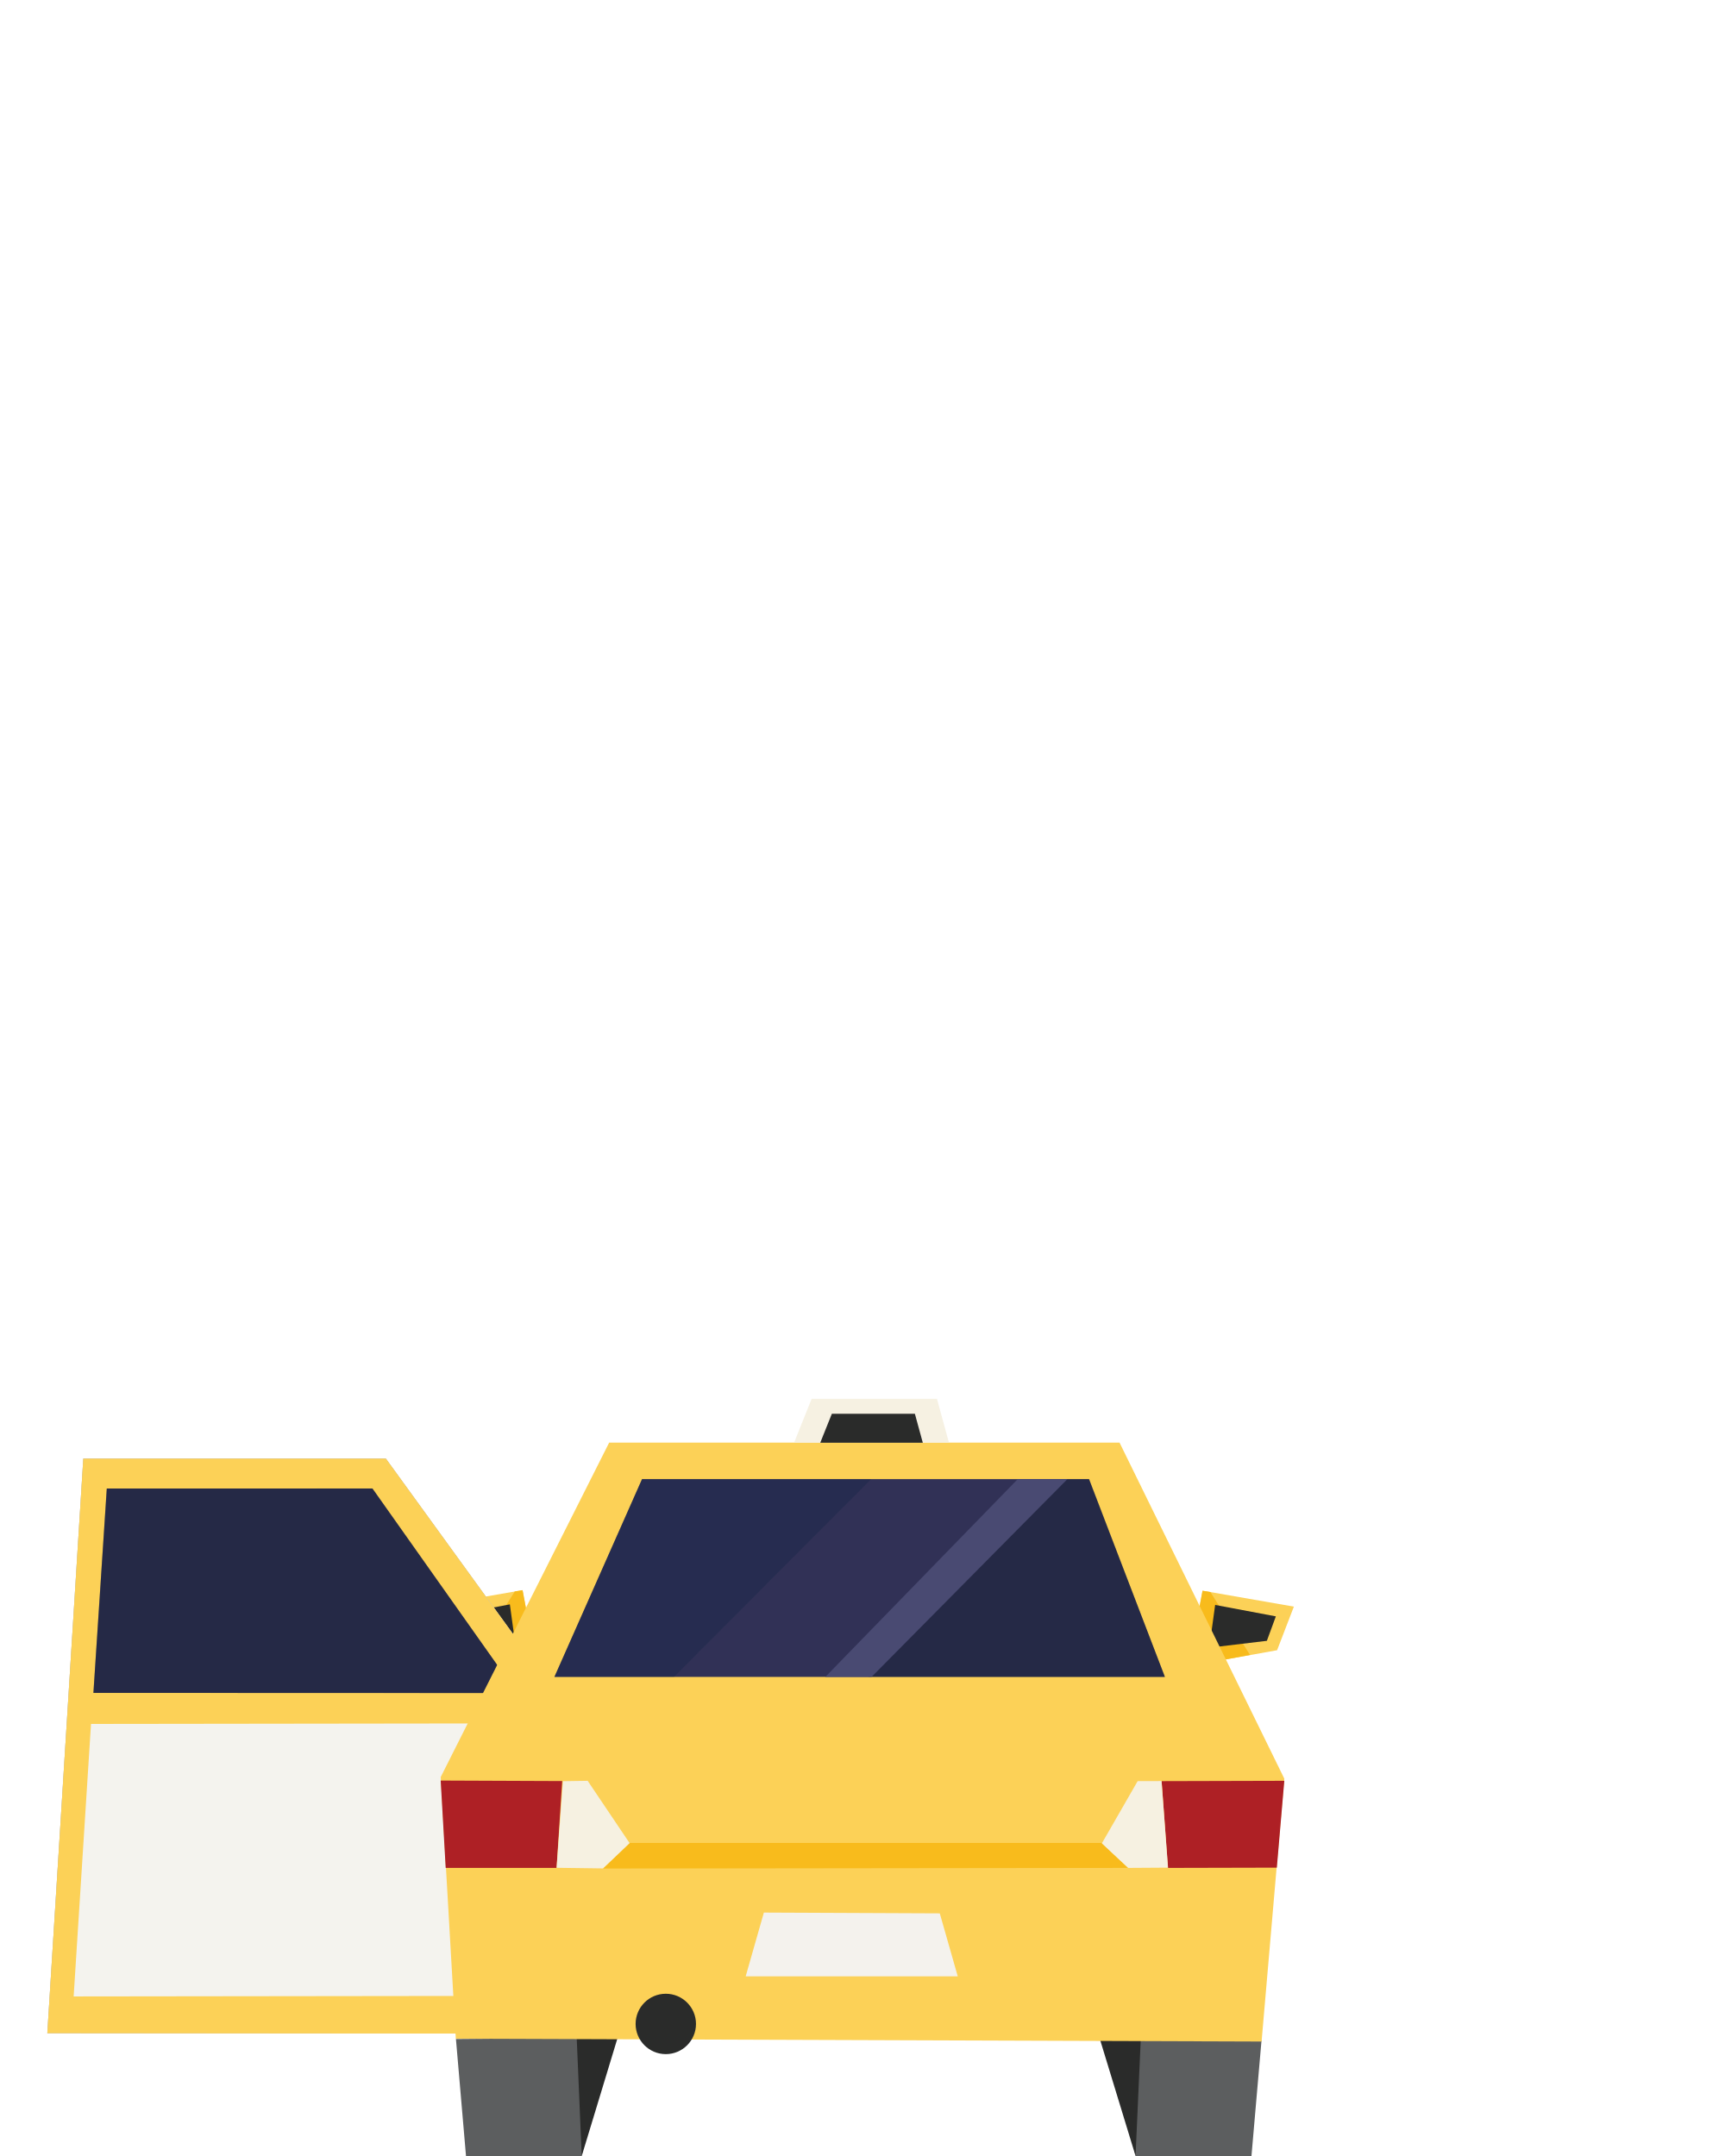
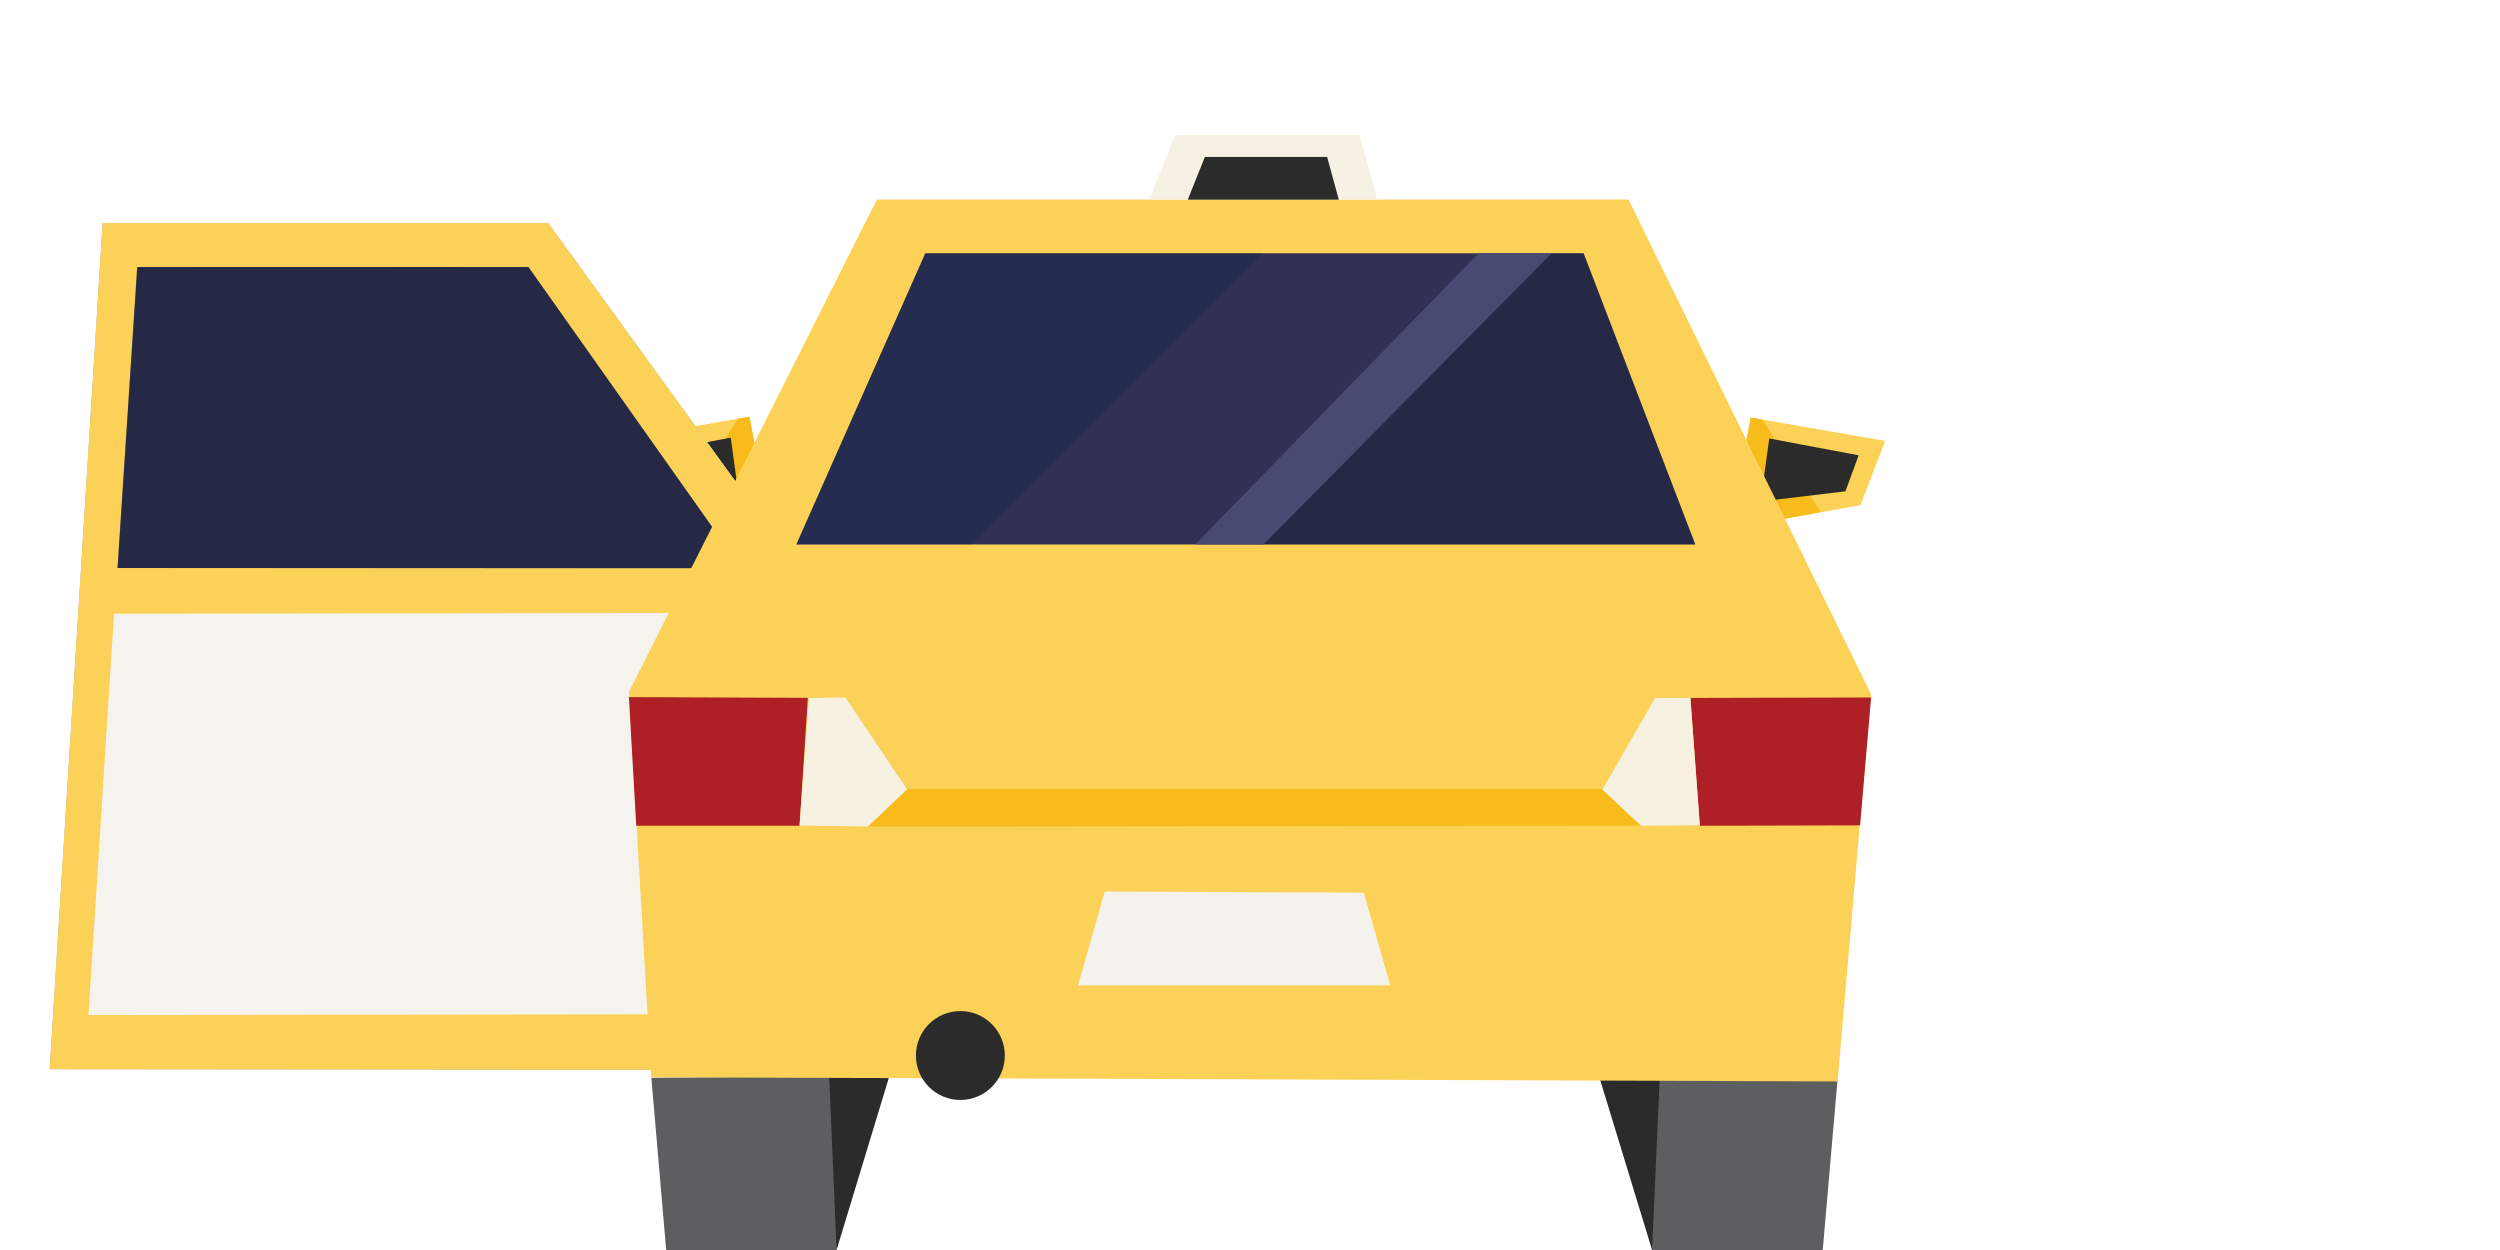
- <svg xmlns="http://www.w3.org/2000/svg" width="100%" height="100%" viewBox="0 0 288 360" version="1.1" xml:space="preserve" style="fill-rule:evenodd;clip-rule:evenodd;stroke-linejoin:round;stroke-miterlimit:1.414;">
-   <g id="taxi-outbound-door-left">
-     <g transform="matrix(1,0,0,1,72.1086,166.584)">
+ <svg xmlns="http://www.w3.org/2000/svg" width="100%" height="100%" viewBox="0 0 360 180" version="1.1" xml:space="preserve" style="fill-rule:evenodd;clip-rule:evenodd;stroke-linejoin:round;stroke-miterlimit:2;">
+   <g id="taxi-outbound-door-left" transform="matrix(1.27,0,0,1.27,-2.88,-277.2)">
+     <g id="mirror-outbound-right" transform="matrix(1,0,0,1,72.1086,166.584)">
      <g transform="matrix(1,0,0,1,-0.128632,-10.3296)">
        <path d="M127.589,121.742L141.24,119.292L144.04,112.013L128.779,109.351L127.52,116.072L125.199,118.411L127.589,121.742Z" style="fill:rgb(252,209,87);fill-rule:nonzero;" />
      </g>
      <g transform="matrix(1,0,0,1,-0.128632,-10.3296)">
        <path d="M127.604,121.746L125.277,118.252L127.536,116.067L128.805,109.37L130.102,109.578L136.723,120.08L127.604,121.746Z" style="fill:rgb(248,187,28);fill-rule:nonzero;" />
      </g>
      <g transform="matrix(1,0,0,1,-0.128632,-10.3296)">
        <path d="M130.896,111.731L129.916,118.872L139.532,117.723L141.032,113.64L130.896,111.731Z" style="fill:rgb(42,43,42);fill-rule:nonzero;" />
      </g>
    </g>
-     <g transform="matrix(1,0,0,1,72.1086,166.584)">
+     <g id="mirror-outbound-left" transform="matrix(1,0,0,1,72.1086,166.584)">
      <g transform="matrix(1,0,0,1,-0.128632,-10.3296)">
        <path d="M0,111.919L2.8,119.198L16.451,121.648L18.841,118.317L16.52,115.978L15.26,109.258L0,111.919Z" style="fill:rgb(252,209,87);fill-rule:nonzero;" />
      </g>
      <g transform="matrix(1,0,0,1,-0.128632,-10.3296)">
        <path d="M16.467,121.646L18.794,118.152L16.535,115.967L15.266,109.27L13.969,109.478L7.328,120.009L16.467,121.646Z" style="fill:rgb(248,187,28);fill-rule:nonzero;" />
      </g>
      <g transform="matrix(1,0,0,1,-0.128632,-10.3296)">
        <path d="M13.145,111.638L14.125,118.779L4.509,117.63L3.009,113.547L13.145,111.638Z" style="fill:rgb(42,43,42);fill-rule:nonzero;" />
      </g>
    </g>
-     <g transform="matrix(1,0,0,1,7.90315,234.247)">
-       <path d="M6.006,9.311L0,105.247L69.923,105.311L77.901,38.81L56.521,9.311L6.006,9.311Z" style="fill:rgb(193,190,187);fill-rule:nonzero;" />
-       <path d="M6.006,9.311L0,105.247L69.923,105.311L77.901,38.81L56.521,9.311L6.006,9.311Z" style="fill:rgb(193,190,187);fill-rule:nonzero;" />
-       <path d="M6.006,9.311L0,105.247L69.923,105.311L77.901,38.81L56.521,9.311L6.006,9.311Z" style="fill:rgb(252,209,87);fill-rule:nonzero;" />
+     <g id="door-outbound-left" transform="matrix(1,0,0,1,7.90315,234.247)">
+       <path d="M6.006,9.311L-0,105.247L69.923,105.311L77.901,38.81L56.521,9.311L6.006,9.311Z" style="fill:rgb(193,190,187);fill-rule:nonzero;" />
+       <path d="M6.006,9.311L-0,105.247L69.923,105.311L77.901,38.81L56.521,9.311L6.006,9.311Z" style="fill:rgb(193,190,187);fill-rule:nonzero;" />
+       <path d="M6.006,9.311L-0,105.247L69.923,105.311L77.901,38.81L56.521,9.311L6.006,9.311Z" style="fill:rgb(252,209,87);fill-rule:nonzero;" />
      <path d="M73.552,48.443L75.577,44.422L54.278,14.298L9.929,14.298L7.696,48.422L73.552,48.443Z" style="fill:rgb(49,49,86);fill-rule:nonzero;" />
-       <g>
-         <g opacity="0.3">
-           <clipPath id="_clip1">
-             <rect x="7.68" y="14.283" width="67.899" height="34.172" />
-           </clipPath>
-           <g clip-path="url(#_clip1)">
-             <path d="M54.282,14.283L75.579,44.424L73.528,48.455L7.68,48.433L9.909,14.327L54.282,14.283Z" style="fill:rgb(10,23,35);fill-rule:nonzero;" />
-           </g>
+       <g opacity="0.3">
+         <clipPath id="_clip1">
+           <rect x="7.68" y="14.283" width="67.899" height="34.172" />
+         </clipPath>
+         <g clip-path="url(#_clip1)">
+           <path d="M54.282,14.283L75.579,44.424L73.528,48.455L7.68,48.433L9.909,14.327L54.282,14.283Z" style="fill:rgb(10,23,35);fill-rule:nonzero;" />
        </g>
      </g>
      <path d="M7.292,53.609L4.393,99.11L71.725,99.027L71.725,53.527L7.292,53.609Z" style="fill:rgb(244,243,238);fill-rule:nonzero;" />
    </g>
-     <g transform="matrix(1,0,0,1,7.6568,233.577)">
+     <g id="taxi-outbound" transform="matrix(1,0,0,1,7.6568,233.577)">
      <path d="M68.465,106.891L70.145,126.423L89.466,126.423L93.457,106.681L68.465,106.891Z" style="fill:rgb(92,94,95);fill-rule:nonzero;" />
      <path d="M88.627,106.682L89.467,126.423L95.459,106.682L88.627,106.682Z" style="fill:rgb(42,43,42);fill-rule:nonzero;" />
      <path d="M181.933,126.423L201.283,126.423L202.963,107.102L177.97,106.891L181.933,126.423Z" style="fill:rgb(92,94,95);fill-rule:nonzero;" />
      <path d="M175.97,106.891L181.933,126.423L182.803,106.891L175.97,106.891Z" style="fill:rgb(42,43,42);fill-rule:nonzero;" />
      <path d="M94.043,7.311L65.926,63.142L68.444,106.836L70.334,106.843L202.972,107.311L206.767,63.413L179.262,7.311L94.043,7.311Z" style="fill:rgb(252,209,87);fill-rule:nonzero;" />
      <path d="M65.92,63.733L66.754,78.317L85.267,78.319L86.207,63.817L65.92,63.733Z" style="fill:rgb(174,32,37);fill-rule:nonzero;" />
      <path d="M90.457,63.775L97.498,74.235L93.043,78.404L85.272,78.299L86.327,63.836L90.457,63.775Z" style="fill:rgb(246,241,225);fill-rule:nonzero;" />
      <path d="M186.285,63.828L187.336,78.319L205.518,78.275L206.766,63.774L186.285,63.828Z" style="fill:rgb(174,32,37);fill-rule:nonzero;" />
      <path d="M182.281,63.827L176.272,74.274L180.689,78.318L187.355,78.274L186.272,63.815L182.281,63.827Z" style="fill:rgb(246,241,225);fill-rule:nonzero;" />
      <path d="M99.533,13.404L84.904,46.423L186.829,46.423L174.16,13.404L99.533,13.404Z" style="fill:rgb(49,49,86);fill-rule:nonzero;" />
      <path d="M108.543,104.371C108.543,107.154 106.286,109.412 103.503,109.412C100.721,109.412 98.462,107.154 98.462,104.371C98.462,101.588 100.721,99.331 103.503,99.331C106.286,99.331 108.543,101.588 108.543,104.371" style="fill:rgb(42,43,42);fill-rule:nonzero;" />
      <path d="M97.497,74.153L93.043,78.424L180.647,78.319L176.23,74.153L97.497,74.153Z" style="fill:rgb(248,187,28);fill-rule:nonzero;" />
      <path d="M119.876,85.778L116.84,96.423L152.247,96.423L149.246,85.908L119.876,85.778Z" style="fill:rgb(244,242,237);fill-rule:nonzero;" />
-       <g>
-         <g opacity="0.3">
-           <clipPath id="_clip2">
-             <rect x="84.904" y="13.404" width="52.886" height="33.019" />
-           </clipPath>
-           <g clip-path="url(#_clip2)">
-             <path d="M99.528,13.404L84.904,46.424L104.88,46.424L137.791,13.404L99.528,13.404Z" style="fill:rgb(15,35,66);fill-rule:nonzero;" />
-           </g>
+       <g opacity="0.3">
+         <clipPath id="_clip2">
+           <rect x="84.904" y="13.404" width="52.886" height="33.019" />
+         </clipPath>
+         <g clip-path="url(#_clip2)">
+           <path d="M99.528,13.404L84.904,46.424L104.88,46.424L137.791,13.404L99.528,13.404Z" style="fill:rgb(15,35,66);fill-rule:nonzero;" />
        </g>
      </g>
-       <g>
-         <g opacity="0.3">
-           <clipPath id="_clip3">
-             <rect x="137.325" y="13.404" width="49.504" height="33.019" />
-           </clipPath>
-           <g clip-path="url(#_clip3)">
-             <path d="M174.195,13.404L170.544,13.404L137.325,46.424L186.829,46.424L174.195,13.404Z" style="fill:rgb(10,23,35);fill-rule:nonzero;" />
-           </g>
+       <g opacity="0.3">
+         <clipPath id="_clip3">
+           <rect x="137.325" y="13.404" width="49.504" height="33.019" />
+         </clipPath>
+         <g clip-path="url(#_clip3)">
+           <path d="M174.195,13.404L170.544,13.404L137.325,46.424L186.829,46.424L174.195,13.404Z" style="fill:rgb(10,23,35);fill-rule:nonzero;" />
        </g>
      </g>
      <path d="M137.866,46.423L170.544,13.404L162.257,13.404L130.141,46.423L137.866,46.423Z" style="fill:rgb(73,74,114);fill-rule:nonzero;" />
-       <path d="M124.93,7.312L150.776,7.312L148.776,0L127.849,0C127.849,0 124.889,7.368 124.93,7.312" style="fill:rgb(246,241,226);fill-rule:nonzero;" />
+       <path d="M124.93,7.312L150.776,7.312L148.776,-0L127.849,-0C127.849,-0 124.889,7.368 124.93,7.312" style="fill:rgb(246,241,226);fill-rule:nonzero;" />
      <path d="M129.293,7.33L146.413,7.33L145.088,2.486L131.228,2.486C131.228,2.486 129.267,7.367 129.293,7.33" style="fill:rgb(42,43,42);fill-rule:nonzero;" />
    </g>
  </g>
</svg>
